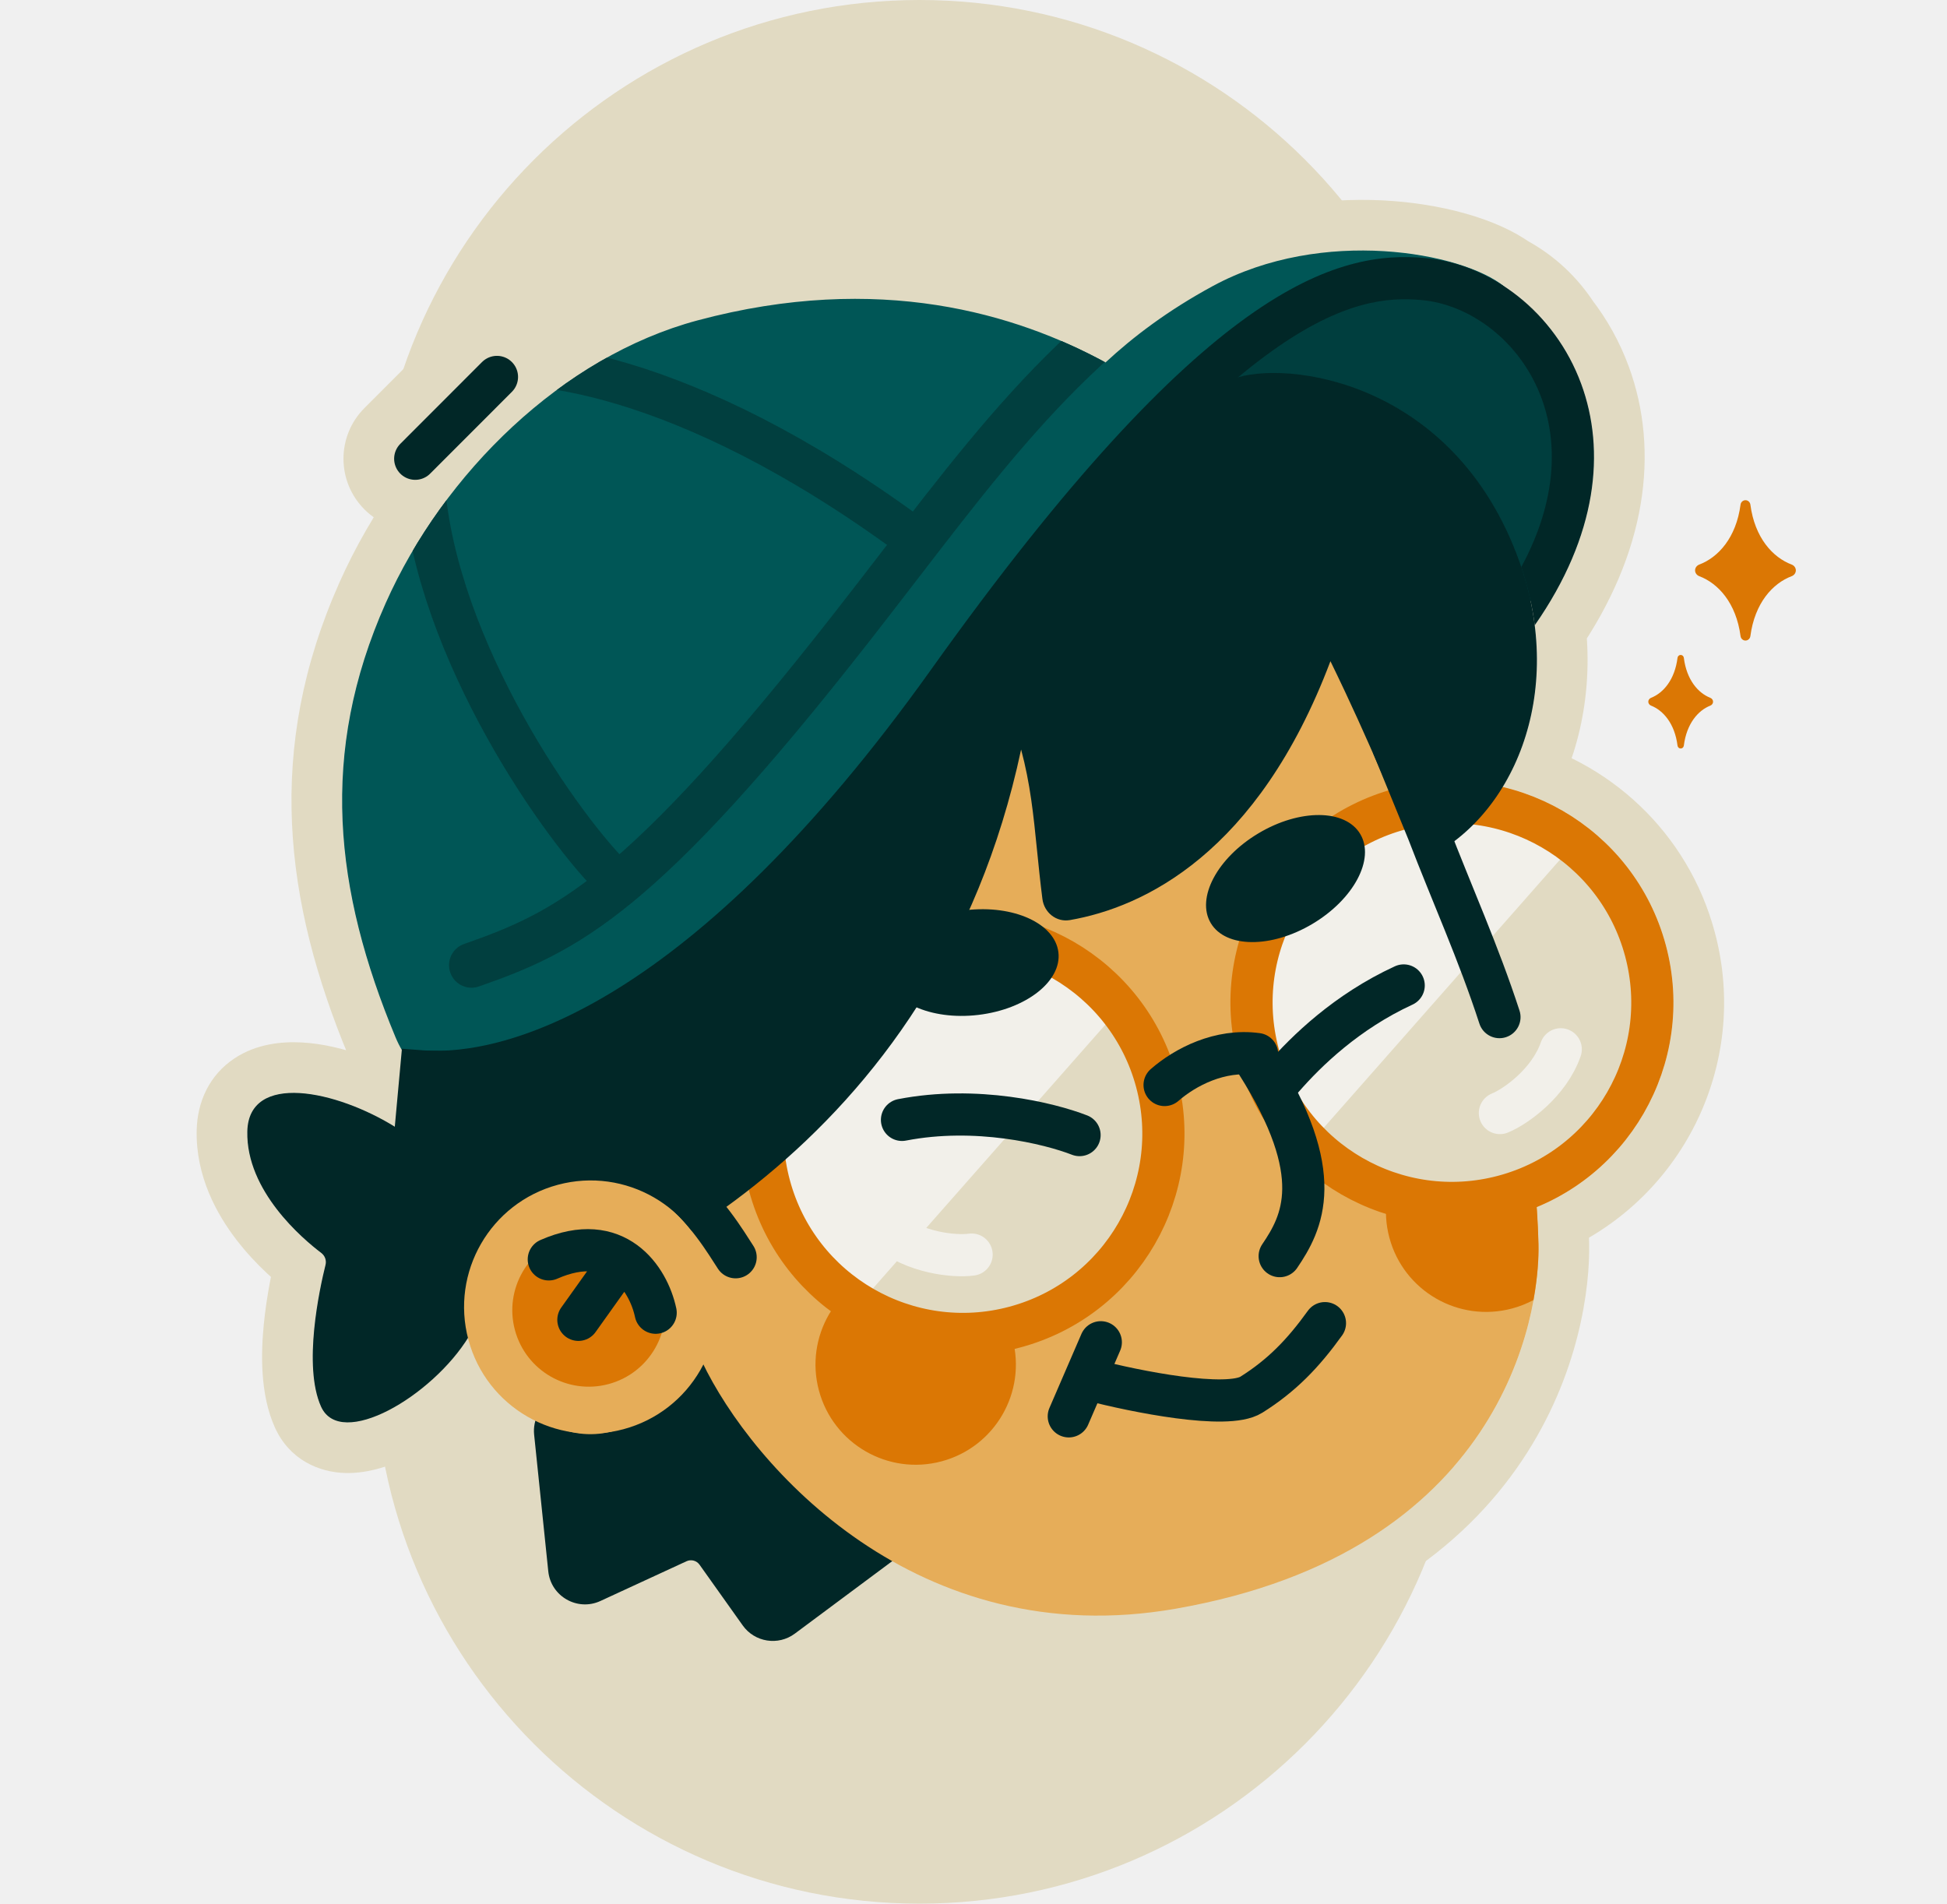
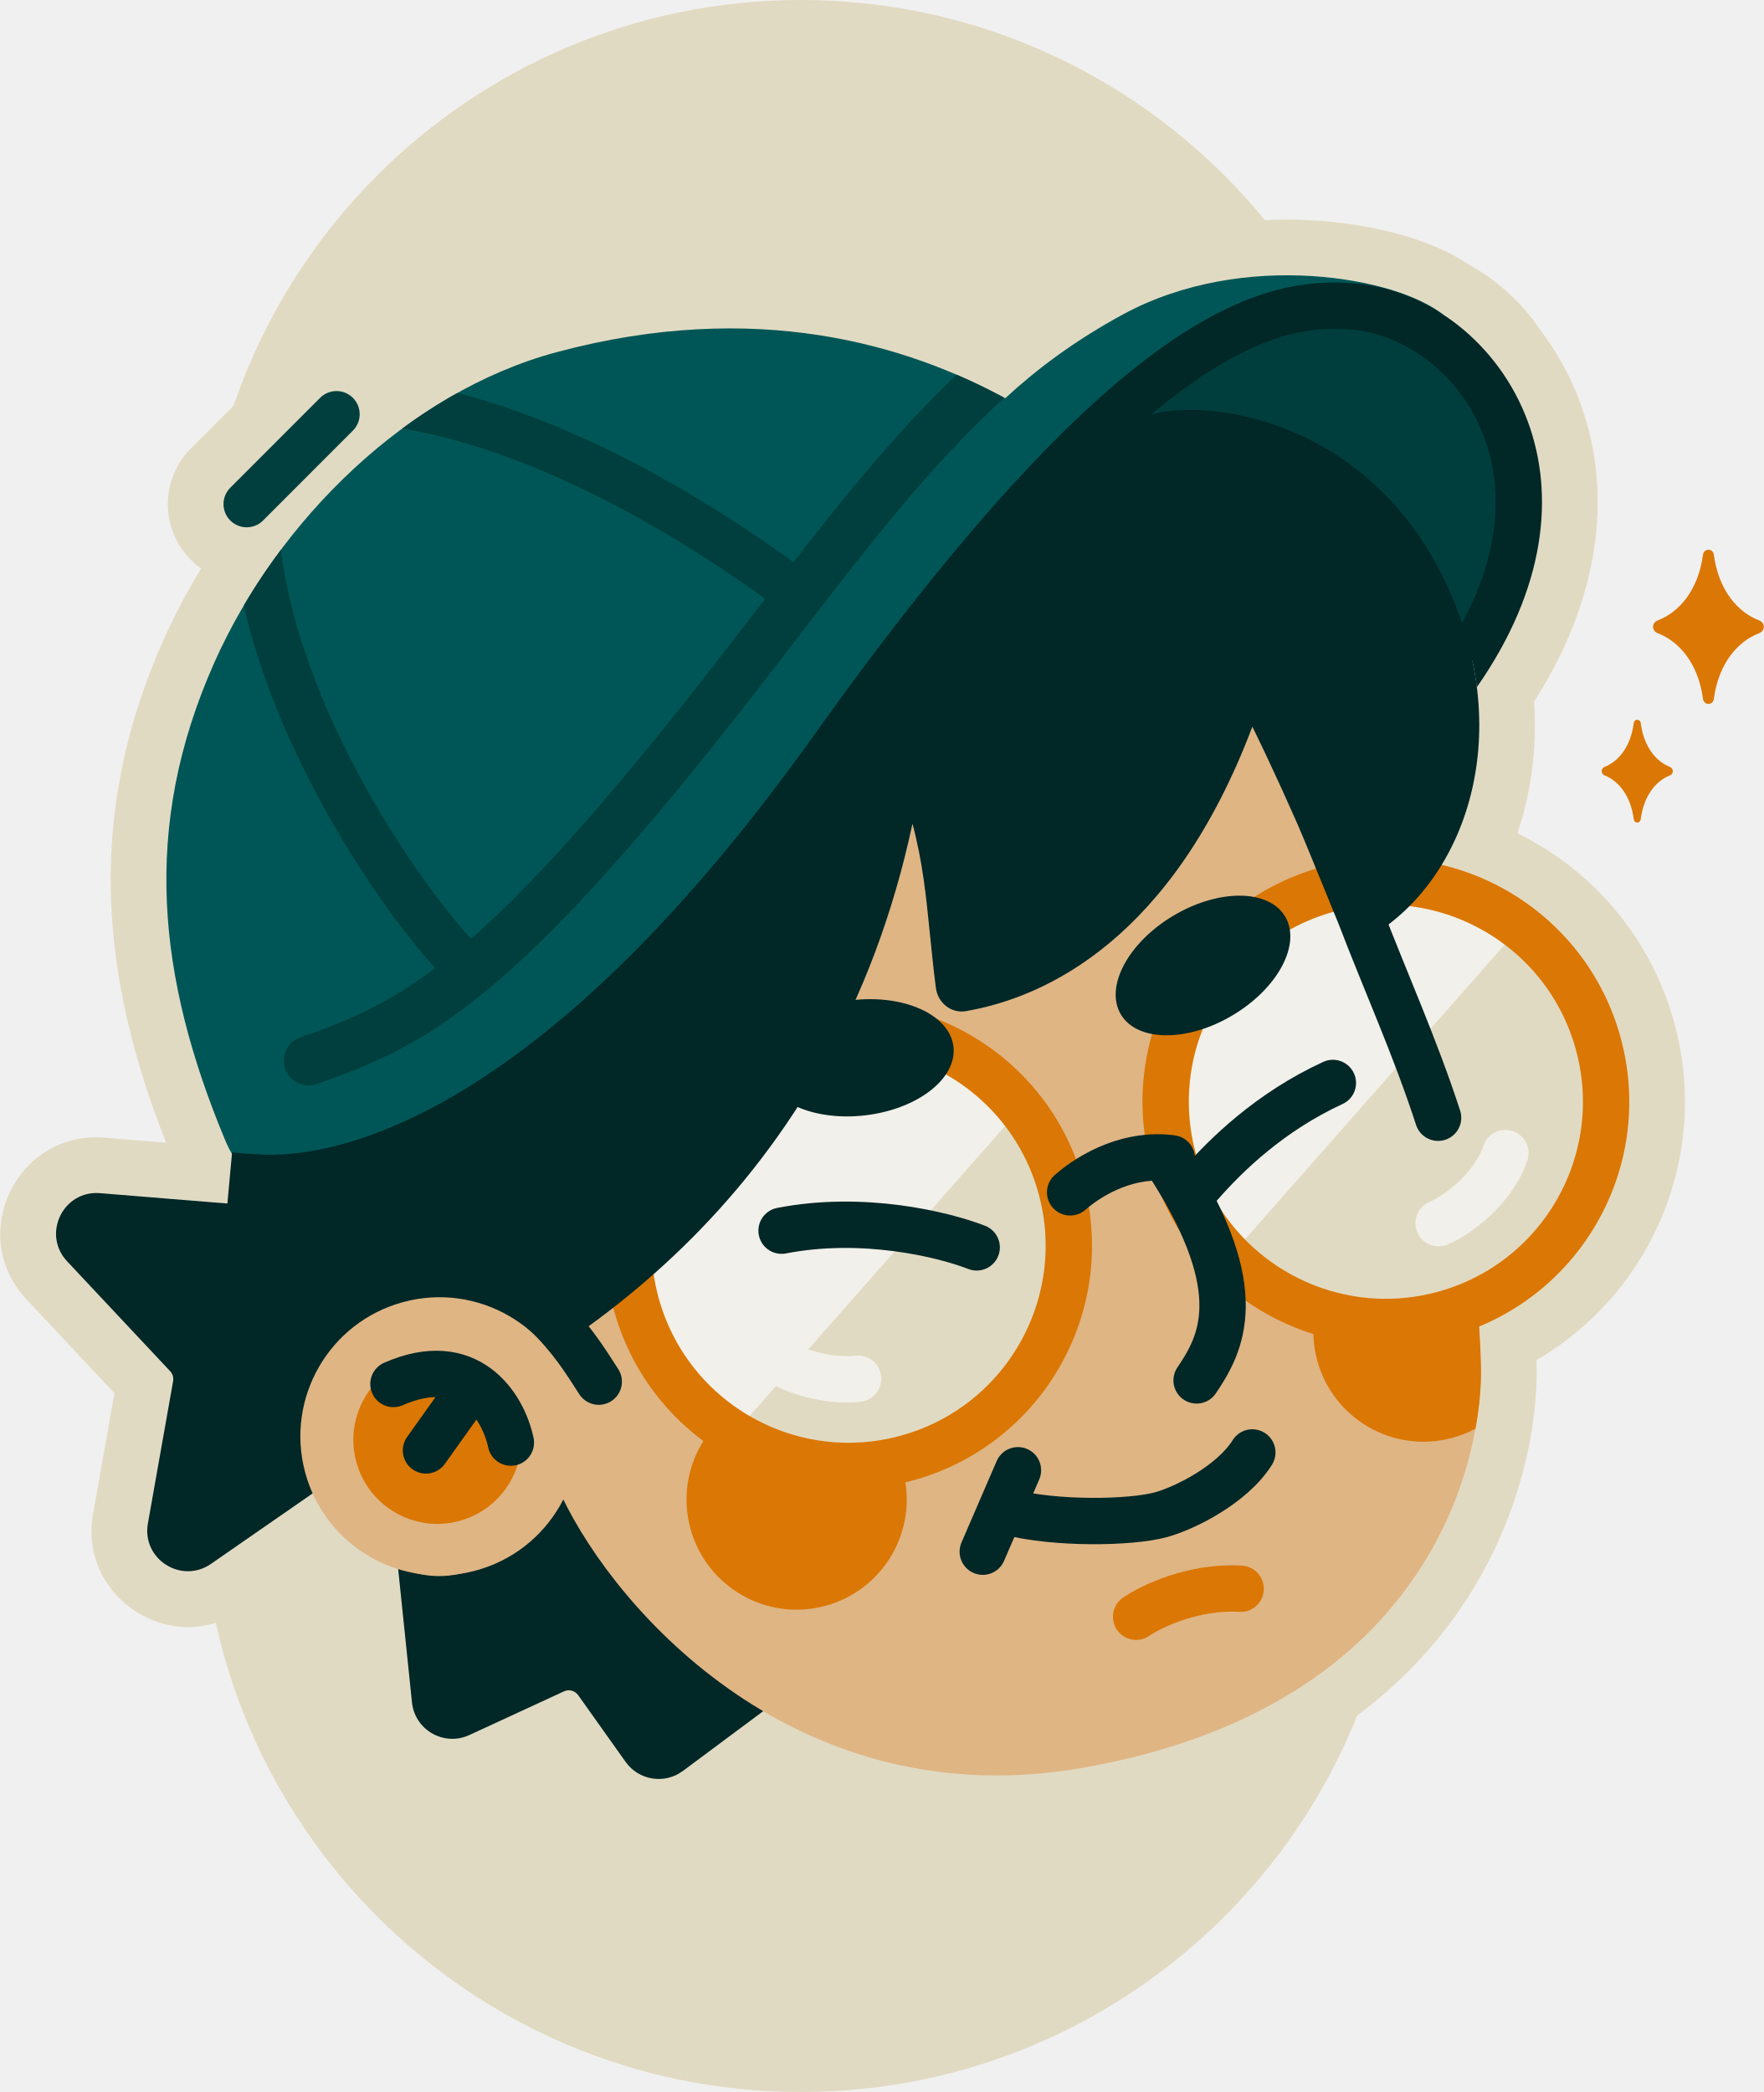
- <svg xmlns="http://www.w3.org/2000/svg" width="541" height="529" viewBox="0 0 541 529" fill="none">
-   <rect x="104" width="303" height="529" rx="151.5" fill="#E1DAC2" />
-   <mask id="path-2-outside-1_2284_8025" maskUnits="userSpaceOnUse" x="0.033" y="5.483" width="535.574" height="516.482" fill="black">
-     <rect fill="white" x="0.033" y="5.483" width="535.574" height="516.482" />
-     <path fill-rule="evenodd" clip-rule="evenodd" d="M142.228 100.6C144.518 102.888 144.519 106.599 142.232 108.888L119.519 131.62C117.232 133.909 113.521 133.911 111.231 131.623C108.941 129.335 108.94 125.625 111.228 123.335L133.94 100.604C136.228 98.314 139.938 98.312 142.228 100.6ZM426.447 173.765C428.591 190.794 424.953 206.54 417.556 218.689C438.875 223.732 456.811 240.026 462.879 262.67C470.968 292.858 455.144 323.82 427.018 335.444C427.216 338.342 427.362 341.309 427.452 344.35C427.466 344.805 427.479 345.261 427.49 345.719C427.977 366.028 417.16 431.199 326.72 447.033C295.333 452.528 268.897 445.694 247.919 433.823L220.853 453.965C216.239 457.399 209.703 456.368 206.371 451.68L194.378 434.811C193.561 433.662 192.041 433.257 190.761 433.848L166.847 444.889C160.461 447.838 153.07 443.63 152.346 436.634L148.418 398.686C148.283 397.384 148.4 396.076 148.753 394.83C139.904 390.526 132.9 382.552 130.153 372.301C130.109 372.139 130.067 371.976 130.026 371.814C119.715 388.291 94.562 402.862 89.195 390.859C84.127 379.526 88.793 358.153 90.452 351.473C90.758 350.241 90.285 348.951 89.274 348.185C84.001 344.186 68.375 330.926 68.718 314.436C69.059 297.986 93.064 302.806 109.697 313.095L111.649 291.758C111.01 290.673 110.426 289.5 109.899 288.234C92.862 247.294 88.626 209.267 107.159 167.621C123.255 131.455 156.296 99.089 193.8 89.04C244.398 75.483 282.557 87.331 307.186 100.719C314.767 93.672 324.498 86.262 337.018 79.479C366.77 63.359 404.53 69.794 417.134 78.97C423.255 82.234 427.81 86.695 431.134 91.791C434.522 96.175 437.331 101.165 439.353 106.658C446.178 125.193 443.895 148.761 426.447 173.765Z" />
-   </mask>
-   <path fill-rule="evenodd" clip-rule="evenodd" d="M142.228 100.6C144.518 102.888 144.519 106.599 142.232 108.888L119.519 131.62C117.232 133.909 113.521 133.911 111.231 131.623C108.941 129.335 108.94 125.625 111.228 123.335L133.94 100.604C136.228 98.314 139.938 98.312 142.228 100.6ZM426.447 173.765C428.591 190.794 424.953 206.54 417.556 218.689C438.875 223.732 456.811 240.026 462.879 262.67C470.968 292.858 455.144 323.82 427.018 335.444C427.216 338.342 427.362 341.309 427.452 344.35C427.466 344.805 427.479 345.261 427.49 345.719C427.977 366.028 417.16 431.199 326.72 447.033C295.333 452.528 268.897 445.694 247.919 433.823L220.853 453.965C216.239 457.399 209.703 456.368 206.371 451.68L194.378 434.811C193.561 433.662 192.041 433.257 190.761 433.848L166.847 444.889C160.461 447.838 153.07 443.63 152.346 436.634L148.418 398.686C148.283 397.384 148.4 396.076 148.753 394.83C139.904 390.526 132.9 382.552 130.153 372.301C130.109 372.139 130.067 371.976 130.026 371.814C119.715 388.291 94.562 402.862 89.195 390.859C84.127 379.526 88.793 358.153 90.452 351.473C90.758 350.241 90.285 348.951 89.274 348.185C84.001 344.186 68.375 330.926 68.718 314.436C69.059 297.986 93.064 302.806 109.697 313.095L111.649 291.758C111.01 290.673 110.426 289.5 109.899 288.234C92.862 247.294 88.626 209.267 107.159 167.621C123.255 131.455 156.296 99.089 193.8 89.04C244.398 75.483 282.557 87.331 307.186 100.719C314.767 93.672 324.498 86.262 337.018 79.479C366.77 63.359 404.53 69.794 417.134 78.97C423.255 82.234 427.81 86.695 431.134 91.791C434.522 96.175 437.331 101.165 439.353 106.658C446.178 125.193 443.895 148.761 426.447 173.765Z" fill="#E1DAC2" />
-   <path d="M142.232 108.888L152.186 118.835L152.186 118.835L142.232 108.888ZM142.228 100.6L132.282 110.555L132.282 110.555L142.228 100.6ZM119.519 131.62L109.565 121.673L109.565 121.673L119.519 131.62ZM111.231 131.623L101.285 141.578L101.285 141.578L111.231 131.623ZM111.228 123.335L121.182 133.281L121.182 133.281L111.228 123.335ZM133.94 100.604L143.895 110.55L143.895 110.55L133.94 100.604ZM417.556 218.689L405.537 211.37L395.458 227.922L414.316 232.383L417.556 218.689ZM426.447 173.765L414.907 165.712L411.809 170.152L412.485 175.523L426.447 173.765ZM427.018 335.444L421.643 322.439L412.289 326.305L412.978 336.403L427.018 335.444ZM427.452 344.35L413.386 344.767L413.386 344.781L413.387 344.796L427.452 344.35ZM427.49 345.719L413.422 346.056L413.422 346.056L427.49 345.719ZM326.72 447.033L324.294 433.172L324.294 433.172L326.72 447.033ZM247.919 433.823L254.849 421.576L246.871 417.062L239.517 422.534L247.919 433.823ZM220.853 453.965L229.254 465.254L229.254 465.254L220.853 453.965ZM206.371 451.68L194.901 459.834L194.901 459.834L206.371 451.68ZM194.378 434.811L182.909 442.965L182.909 442.965L194.378 434.811ZM190.761 433.848L184.863 421.072L184.863 421.072L190.761 433.848ZM166.847 444.889L172.745 457.666L172.746 457.666L166.847 444.889ZM152.346 436.634L166.343 435.185L166.343 435.185L152.346 436.634ZM148.418 398.686L162.415 397.237L162.415 397.237L148.418 398.686ZM148.753 394.83L162.291 398.672L165.51 387.331L154.908 382.174L148.753 394.83ZM130.026 371.814L143.668 368.363L135.584 336.407L118.097 364.349L130.026 371.814ZM89.195 390.859L102.041 385.115L102.041 385.115L89.195 390.859ZM90.452 351.473L104.109 354.865L104.109 354.865L90.452 351.473ZM89.274 348.185L97.777 336.972L97.777 336.972L89.274 348.185ZM68.718 314.436L82.787 314.729L82.787 314.729L68.718 314.436ZM109.697 313.095L102.294 325.063L121.639 337.03L123.711 314.377L109.697 313.095ZM111.649 291.758L125.662 293.039L126.075 288.524L123.775 284.617L111.649 291.758ZM109.899 288.234L122.891 282.828L122.891 282.828L109.899 288.234ZM107.159 167.621L120.016 173.343L120.016 173.343L107.159 167.621ZM307.186 100.719L300.465 113.082L309.355 117.915L316.766 111.026L307.186 100.719ZM337.018 79.479L330.314 67.106L330.314 67.106L337.018 79.479ZM417.134 78.97L408.851 90.346L409.645 90.924L410.511 91.386L417.134 78.97ZM431.134 91.791L419.347 99.479L419.655 99.951L420 100.397L431.134 91.791ZM439.353 106.658L426.148 111.52L426.148 111.52L439.353 106.658ZM152.186 118.835C159.967 111.047 159.962 98.426 152.174 90.645L132.282 110.555C129.074 107.349 129.072 102.15 132.277 98.942L152.186 118.835ZM129.474 141.566L152.186 118.835L132.277 98.942L109.565 121.673L129.474 141.566ZM101.285 141.578C109.072 149.359 121.693 149.353 129.474 141.566L109.565 121.673C112.77 118.465 117.969 118.463 121.177 121.668L101.285 141.578ZM101.273 113.389C93.492 121.176 93.497 133.797 101.285 141.578L121.177 121.668C124.386 124.874 124.388 130.073 121.182 133.281L101.273 113.389ZM123.985 90.657L101.273 113.389L121.182 133.281L143.895 110.55L123.985 90.657ZM152.174 90.645C144.387 82.865 131.766 82.87 123.985 90.657L143.895 110.55C140.689 113.758 135.49 113.76 132.282 110.555L152.174 90.645ZM429.575 226.007C438.702 211.019 442.932 192.051 440.409 172.007L412.485 175.523C414.25 189.538 411.205 202.061 405.537 211.37L429.575 226.007ZM476.471 259.028C469.012 231.187 446.95 211.182 420.795 204.995L414.316 232.383C430.8 236.282 444.611 248.865 449.286 266.312L476.471 259.028ZM432.393 348.45C466.963 334.162 486.413 296.13 476.471 259.028L449.286 266.312C455.522 289.586 443.324 313.479 421.643 322.439L432.393 348.45ZM441.518 343.932C441.422 340.712 441.267 337.565 441.057 334.486L412.978 336.403C413.164 339.119 413.301 341.905 413.386 344.767L441.518 343.932ZM441.558 345.381C441.546 344.888 441.533 344.395 441.517 343.904L413.387 344.796C413.4 345.215 413.412 345.635 413.422 346.056L441.558 345.381ZM329.147 460.894C377.856 452.367 406.648 430.125 422.892 405.889C438.797 382.159 441.855 357.765 441.558 345.381L413.422 346.056C413.612 353.981 411.505 372.328 399.513 390.219C387.861 407.605 366.024 425.866 324.294 433.172L329.147 460.894ZM240.988 446.071C264.495 459.372 294.214 467.01 329.147 460.894L324.294 433.172C296.451 438.046 273.298 432.016 254.849 421.576L240.988 446.071ZM229.254 465.254L256.32 445.112L239.517 422.534L212.451 442.676L229.254 465.254ZM194.901 459.834C202.807 470.953 218.309 473.4 229.254 465.254L212.451 442.676C214.168 441.399 216.6 441.782 217.84 443.526L194.901 459.834ZM182.909 442.965L194.901 459.834L217.84 443.526L205.847 426.657L182.909 442.965ZM196.66 446.625C191.793 448.872 186.015 447.334 182.909 442.965L205.847 426.657C201.107 419.989 192.29 417.643 184.863 421.072L196.66 446.625ZM172.746 457.666L196.66 446.624L184.863 421.072L160.948 432.113L172.746 457.666ZM138.349 438.083C140.067 454.678 157.598 464.659 172.745 457.666L160.948 432.113C163.324 431.016 166.074 432.582 166.343 435.185L138.349 438.083ZM134.421 400.135L138.349 438.083L166.343 435.185L162.415 397.237L134.421 400.135ZM135.216 390.987C134.377 393.943 134.101 397.047 134.421 400.135L162.415 397.237C162.466 397.722 162.422 398.209 162.291 398.672L135.216 390.987ZM116.56 375.943C120.407 390.299 130.237 401.473 142.599 407.485L154.908 382.174C149.571 379.579 145.392 374.805 143.745 368.659L116.56 375.943ZM116.384 375.266C116.441 375.491 116.5 375.717 116.56 375.943L143.745 368.659C143.719 368.56 143.693 368.462 143.668 368.363L116.384 375.266ZM76.349 396.603C80.38 405.619 88.629 409.186 96.112 409.333C102.678 409.463 109.055 407.148 114.144 404.555C124.495 399.282 135.349 389.836 141.955 379.279L118.097 364.349C114.392 370.27 107.513 376.347 101.369 379.478C98.21 381.087 96.648 381.194 96.666 381.195C96.837 381.198 97.873 381.252 99.199 382.031C100.659 382.89 101.595 384.117 102.041 385.115L76.349 396.603ZM76.795 348.08C75.886 351.739 74.13 359.495 73.295 368.056C72.527 375.935 72.204 387.335 76.349 396.603L102.041 385.115C101.118 383.05 100.594 378.097 101.307 370.786C101.953 364.157 103.359 357.886 104.109 354.865L76.795 348.08ZM80.772 359.397C77.422 356.857 75.708 352.458 76.795 348.08L104.109 354.865C105.809 348.024 103.149 341.045 97.777 336.972L80.772 359.397ZM54.648 314.144C54.383 326.918 60.261 337.461 65.739 344.578C71.32 351.829 77.62 357.007 80.772 359.397L97.777 336.972C95.656 335.363 91.506 331.912 88.041 327.411C84.474 322.776 82.709 318.444 82.787 314.729L54.648 314.144ZM117.101 301.128C107.476 295.174 95.034 290.285 83.85 289.686C78.314 289.39 71.258 290.051 65.135 294.121C58.176 298.747 54.815 306.145 54.648 314.144L82.787 314.729C82.791 314.503 82.559 316.334 80.716 317.559C79.71 318.228 79.759 317.652 82.346 317.79C87.409 318.061 95.285 320.727 102.294 325.063L117.101 301.128ZM123.711 314.377L125.662 293.039L97.635 290.476L95.684 311.814L123.711 314.377ZM96.907 293.641C97.667 295.466 98.536 297.222 99.522 298.898L123.775 284.617C123.484 284.124 123.185 283.533 122.891 282.828L96.907 293.641ZM94.303 161.9C73.761 208.057 78.853 250.258 96.907 293.641L122.891 282.828C106.871 244.331 103.49 210.476 120.016 173.343L94.303 161.9ZM190.158 75.448C147.772 86.805 111.767 122.657 94.303 161.9L120.016 173.343C134.742 140.252 164.82 111.374 197.442 102.633L190.158 75.448ZM313.907 88.355C286.775 73.607 244.91 60.777 190.158 75.448L197.442 102.633C243.886 90.188 278.338 101.054 300.465 113.082L313.907 88.355ZM330.314 67.106C316.686 74.49 305.997 82.611 297.605 90.412L316.766 111.026C323.536 104.733 332.31 98.034 343.722 91.852L330.314 67.106ZM425.416 67.593C416.013 60.747 400.321 56.494 384.213 55.684C367.593 54.849 348 57.524 330.314 67.106L343.722 91.852C355.788 85.314 369.952 83.147 382.8 83.793C396.161 84.464 405.651 88.016 408.851 90.346L425.416 67.593ZM442.921 84.104C438.392 77.161 432.113 71.01 423.756 66.553L410.511 91.386C414.398 93.459 417.227 96.228 419.347 99.479L442.921 84.104ZM420 100.397C422.529 103.669 424.631 107.402 426.148 111.52L452.558 101.796C450.03 94.929 446.515 88.681 442.268 83.186L420 100.397ZM426.148 111.52C431.116 125.014 430.195 143.803 414.907 165.712L437.987 181.818C457.595 153.718 461.239 125.371 452.558 101.796L426.148 111.52Z" fill="#E1DAC2" mask="url(#path-2-outside-1_2284_8025)" />
-   <path fill-rule="evenodd" clip-rule="evenodd" d="M193.8 89.041C244.398 75.483 282.557 87.331 307.186 100.719C314.767 93.673 324.498 86.262 337.018 79.479C367.483 62.974 406.344 70.115 417.996 79.634L416.971 81.698C443.416 93.274 443.91 125.377 440.099 142.117L418.153 179.093L337.394 132.467L304.581 148.832L235.513 244.717C201.558 275.557 126.636 328.454 109.899 288.235C92.862 247.295 88.626 209.267 107.159 167.622C123.255 131.455 156.296 99.09 193.8 89.041Z" fill="#005656" />
-   <mask id="mask0_2284_8025" style="mask-type:alpha" maskUnits="userSpaceOnUse" x="95" y="83" width="234" height="220">
-     <path d="M193.8 89.041C263.146 70.46 309.128 99.599 328.935 115.022L235.513 244.717C201.558 275.557 126.636 328.454 109.899 288.235C92.862 247.295 88.626 209.267 107.159 167.622C123.255 131.455 156.296 99.09 193.8 89.041Z" fill="#005656" />
-   </mask>
-   <g mask="url(#mask0_2284_8025)">
-     <path d="M344.424 66.163C295.758 92.962 272.806 128.124 236.633 174.363C178.155 249.116 157.417 258.989 131.023 268.22" stroke="#013F3F" stroke-width="12.509" stroke-linecap="round" />
-     <path d="M169.669 243.296C154.168 227.595 118.691 176.108 117.492 129.914" stroke="#013F3F" stroke-width="11.721" stroke-linecap="round" />
-     <path d="M129.872 102.378C144.496 98.459 189.614 102.297 253.093 148.995" stroke="#013F3F" stroke-width="11.721" stroke-linecap="round" />
+ <svg xmlns="http://www.w3.org/2000/svg" width="446" height="529" viewBox="0 0 446 529" fill="none">
+   <g clip-path="url(#clip0_2284_8025)">
+     <rect x="51" width="303" height="529" rx="151.5" fill="#E1DAC2" />
+     <mask id="path-2-outside-1_2284_8025" maskUnits="userSpaceOnUse" x="-53.116" y="5.522" width="535.574" height="516.482" fill="black">
+       <rect fill="white" x="-53.116" y="5.522" width="535.574" height="516.482" />
+       <path fill-rule="evenodd" clip-rule="evenodd" d="M89.23 100.599C91.519 102.887 91.521 106.597 89.233 108.887L66.521 131.618C64.233 133.908 60.522 133.91 58.233 131.622C55.943 129.334 55.941 125.623 58.229 123.334L80.941 100.602C83.229 98.312 86.94 98.311 89.23 100.599ZM57.5 304.334L25.282 301.71C15.93 300.948 10.549 312.104 16.967 318.949L43.022 346.735C43.654 347.409 43.931 348.342 43.77 349.251L37.392 385.244C35.8 394.224 45.841 400.659 53.335 395.464L79.05 377.636C83.254 387.003 91.265 393.847 100.685 396.784L104.173 430.484C104.898 437.48 112.288 441.688 118.674 438.74L142.589 427.699C143.869 427.108 145.388 427.512 146.205 428.661L158.198 445.531C161.531 450.218 168.066 451.25 172.68 447.816L192.985 432.705C214.264 445.258 241.361 452.698 273.722 447.032C364.161 431.198 374.978 366.027 374.492 345.718C374.481 345.259 374.468 344.801 374.453 344.344C374.363 341.305 374.217 338.34 374.019 335.444C402.145 323.82 417.969 292.857 409.88 262.669C403.813 240.025 385.876 223.732 364.557 218.688C371.955 206.54 375.592 190.794 373.449 173.765C390.896 148.761 393.179 125.193 386.355 106.658C384.333 101.167 381.525 96.178 378.139 91.796C374.814 86.697 370.259 82.236 364.136 78.97C351.532 69.794 313.772 63.359 284.02 79.479C271.5 86.262 261.768 93.672 254.188 100.719C229.559 87.331 191.4 75.483 140.802 89.04C103.298 99.09 70.256 131.455 54.161 167.621C35.627 209.267 39.864 247.295 56.901 288.235C57.427 289.5 58.011 290.673 58.65 291.757L57.5 304.334Z" />
+     </mask>
+     <path fill-rule="evenodd" clip-rule="evenodd" d="M89.23 100.599C91.519 102.887 91.521 106.597 89.233 108.887L66.521 131.618C64.233 133.908 60.522 133.91 58.233 131.622C55.943 129.334 55.941 125.623 58.229 123.334L80.941 100.602C83.229 98.312 86.94 98.311 89.23 100.599ZM57.5 304.334L25.282 301.71C15.93 300.948 10.549 312.104 16.967 318.949L43.022 346.735C43.654 347.409 43.931 348.342 43.77 349.251L37.392 385.244C35.8 394.224 45.841 400.659 53.335 395.464L79.05 377.636C83.254 387.003 91.265 393.847 100.685 396.784L104.173 430.484C104.898 437.48 112.288 441.688 118.674 438.74L142.589 427.699C143.869 427.108 145.388 427.512 146.205 428.661L158.198 445.531C161.531 450.218 168.066 451.25 172.68 447.816L192.985 432.705C214.264 445.258 241.361 452.698 273.722 447.032C364.161 431.198 374.978 366.027 374.492 345.718C374.481 345.259 374.468 344.801 374.453 344.344C374.363 341.305 374.217 338.34 374.019 335.444C402.145 323.82 417.969 292.857 409.88 262.669C403.813 240.025 385.876 223.732 364.557 218.688C371.955 206.54 375.592 190.794 373.449 173.765C390.896 148.761 393.179 125.193 386.355 106.658C384.333 101.167 381.525 96.178 378.139 91.796C374.814 86.697 370.259 82.236 364.136 78.97C351.532 69.794 313.772 63.359 284.02 79.479C271.5 86.262 261.768 93.672 254.188 100.719C229.559 87.331 191.4 75.483 140.802 89.04C103.298 99.09 70.256 131.455 54.161 167.621C35.627 209.267 39.864 247.295 56.901 288.235C57.427 289.5 58.011 290.673 58.65 291.757L57.5 304.334Z" fill="#E1DAC2" />
+     <path d="M89.233 108.887L79.278 98.941L79.278 98.941L89.233 108.887ZM89.23 100.599L99.176 90.644L99.176 90.644L89.23 100.599ZM66.521 131.618L56.566 121.672L56.566 121.672L66.521 131.618ZM58.233 131.622L48.286 141.576L48.286 141.576L58.233 131.622ZM58.229 123.334L68.184 133.28L68.184 133.28L58.229 123.334ZM80.941 100.602L90.896 110.549L90.896 110.549L80.941 100.602ZM25.282 301.71L26.425 287.684L26.425 287.684L25.282 301.71ZM57.5 304.334L56.357 318.36L70.245 319.491L71.513 305.616L57.5 304.334ZM16.967 318.949L27.233 309.323L27.233 309.323L16.967 318.949ZM43.022 346.735L53.288 337.11L53.287 337.11L43.022 346.735ZM43.77 349.251L29.914 346.796L29.914 346.796L43.77 349.251ZM37.392 385.244L51.248 387.7L51.248 387.7L37.392 385.244ZM53.335 395.464L45.318 383.899L45.318 383.899L53.335 395.464ZM79.05 377.636L91.889 371.875L84.954 356.42L71.033 366.071L79.05 377.636ZM100.685 396.784L114.682 395.335L113.727 386.109L104.873 383.349L100.685 396.784ZM104.173 430.484L90.176 431.933L90.176 431.933L104.173 430.484ZM118.674 438.74L124.573 451.516L124.573 451.516L118.674 438.74ZM142.589 427.699L136.69 414.923L136.69 414.923L142.589 427.699ZM146.205 428.661L157.674 420.508L157.674 420.508L146.205 428.661ZM158.198 445.531L146.729 453.684L146.729 453.684L158.198 445.531ZM172.68 447.816L181.081 459.105L181.081 459.105L172.68 447.816ZM192.985 432.705L200.135 420.585L192.084 415.835L184.584 421.416L192.985 432.705ZM273.722 447.032L271.295 433.171L271.295 433.171L273.722 447.032ZM374.492 345.718L360.423 346.055L360.423 346.055L374.492 345.718ZM374.453 344.344L360.387 344.762L360.388 344.776L360.388 344.79L374.453 344.344ZM374.019 335.444L368.644 322.439L359.29 326.305L359.98 336.403L374.019 335.444ZM364.557 218.688L352.538 211.37L342.459 227.921L361.317 232.382L364.557 218.688ZM373.449 173.765L361.908 165.712L358.811 170.151L359.487 175.522L373.449 173.765ZM386.355 106.658L399.56 101.796L399.56 101.796L386.355 106.658ZM378.139 91.796L366.351 99.482L366.659 99.954L367.004 100.4L378.139 91.796ZM364.136 78.97L355.853 90.346L356.647 90.924L357.513 91.386L364.136 78.97ZM284.02 79.479L290.724 91.852L290.724 91.852L284.02 79.479ZM254.188 100.719L247.467 113.082L256.357 117.915L263.768 111.026L254.188 100.719ZM54.161 167.621L67.018 173.343L67.018 173.343L54.161 167.621ZM56.901 288.235L69.893 282.828L69.893 282.828L56.901 288.235ZM58.65 291.757L72.664 293.039L73.076 288.524L70.776 284.617L58.65 291.757ZM99.188 118.833C106.969 111.046 106.963 98.425 99.176 90.644L79.283 110.553C76.075 107.348 76.073 102.149 79.278 98.941L99.188 118.833ZM76.475 141.565L99.188 118.833L79.278 98.941L56.566 121.672L76.475 141.565ZM48.286 141.576C56.074 149.357 68.694 149.352 76.475 141.565L56.566 121.672C59.772 118.464 64.971 118.462 68.179 121.667L48.286 141.576ZM48.274 113.387C40.493 121.175 40.499 133.795 48.286 141.576L68.179 121.667C71.387 124.873 71.389 130.072 68.184 133.28L48.274 113.387ZM70.987 90.656L48.274 113.387L68.184 133.28L90.896 110.549L70.987 90.656ZM99.176 90.644C91.388 82.863 78.768 82.868 70.987 90.656L90.896 110.549C87.691 113.757 82.491 113.759 79.283 110.553L99.176 90.644ZM24.14 315.735L56.357 318.36L58.642 290.309L26.425 287.684L24.14 315.735ZM27.233 309.323C29.62 311.869 27.618 316.019 24.14 315.735L26.425 287.684C4.243 285.877 -8.521 312.339 6.702 328.574L27.233 309.323ZM53.287 337.11L27.233 309.323L6.702 328.574L32.757 356.361L53.287 337.11ZM57.626 351.707C58.561 346.429 56.953 341.02 53.288 337.11L32.757 356.361C30.355 353.799 29.301 350.254 29.914 346.796L57.626 351.707ZM51.248 387.7L57.626 351.707L29.914 346.796L23.535 382.789L51.248 387.7ZM45.318 383.899C48.105 381.966 51.84 384.36 51.248 387.7L23.535 382.789C19.761 404.087 43.576 419.352 61.353 407.028L45.318 383.899ZM71.033 366.071L45.318 383.899L61.353 407.028L87.068 389.201L71.033 366.071ZM66.212 383.397C72.114 396.551 83.342 406.117 96.497 410.218L104.873 383.349C99.189 381.577 94.393 377.455 91.889 371.875L66.212 383.397ZM86.688 398.233L90.176 431.933L118.171 429.035L114.682 395.335L86.688 398.233ZM90.176 431.933C91.894 448.528 109.426 458.509 124.573 451.516L112.776 425.964C115.151 424.867 117.901 426.432 118.171 429.035L90.176 431.933ZM124.573 451.516L148.487 440.475L136.69 414.923L112.775 425.964L124.573 451.516ZM148.487 440.475C143.62 442.722 137.842 441.184 134.736 436.815L157.674 420.508C152.934 413.84 144.118 411.493 136.69 414.923L148.487 440.475ZM134.736 436.815L146.729 453.684L169.667 437.377L157.674 420.508L134.736 436.815ZM146.729 453.684C154.634 464.804 170.136 467.25 181.081 459.105L164.279 436.527C165.996 435.249 168.427 435.633 169.667 437.377L146.729 453.684ZM181.081 459.105L201.387 443.994L184.584 421.416L164.279 436.527L181.081 459.105ZM185.835 444.825C209.656 458.877 240.119 467.202 276.149 460.894L271.295 433.171C242.604 438.194 218.873 431.638 200.135 420.585L185.835 444.825ZM276.149 460.894C324.857 452.366 353.649 430.124 369.893 405.888C385.798 382.158 388.856 357.765 388.56 345.381L360.423 346.055C360.613 353.98 358.507 372.327 346.515 390.219C334.862 407.604 313.026 425.865 271.295 433.171L276.149 460.894ZM388.56 345.381C388.548 344.886 388.534 344.391 388.518 343.898L360.388 344.79C360.402 345.211 360.413 345.633 360.423 346.055L388.56 345.381ZM388.519 343.926C388.424 340.708 388.269 337.563 388.059 334.485L359.98 336.403C360.165 339.117 360.302 341.901 360.387 344.762L388.519 343.926ZM379.394 348.449C413.965 334.161 433.414 296.129 423.473 259.027L396.288 266.311C402.524 289.585 390.325 313.478 368.644 322.439L379.394 348.449ZM423.473 259.027C416.013 231.186 393.951 211.181 367.797 204.994L361.317 232.382C377.801 236.282 391.613 248.864 396.288 266.311L423.473 259.027ZM376.576 226.007C385.703 211.019 389.934 192.051 387.411 172.007L359.487 175.522C361.251 189.537 358.206 202.061 352.538 211.37L376.576 226.007ZM384.989 181.817C404.596 153.718 408.241 125.371 399.56 101.796L373.149 111.521C378.118 125.015 377.196 143.803 361.908 165.712L384.989 181.817ZM399.56 101.796C397.032 94.932 393.519 88.685 389.274 83.192L367.004 100.4C369.531 103.672 371.633 107.403 373.149 111.521L399.56 101.796ZM389.926 84.11C385.398 77.165 379.117 71.012 370.758 66.553L357.513 91.386C361.401 93.46 364.231 96.23 366.351 99.482L389.926 84.11ZM372.418 67.593C363.015 60.748 347.323 56.494 331.215 55.684C314.595 54.849 295.002 57.524 277.316 67.106L290.724 91.852C302.79 85.314 316.954 83.147 329.802 83.793C343.163 84.465 352.653 88.016 355.853 90.346L372.418 67.593ZM277.316 67.106C263.688 74.49 252.999 82.611 244.607 90.412L263.768 111.026C270.538 104.734 279.312 98.035 290.724 91.852L277.316 67.106ZM260.908 88.356C233.777 73.607 191.912 60.777 137.16 75.448L144.444 102.633C190.888 90.189 225.34 101.054 247.467 113.082L260.908 88.356ZM137.16 75.448C94.774 86.805 58.769 122.657 41.305 161.9L67.018 173.343C81.744 140.252 111.822 111.374 144.444 102.633L137.16 75.448ZM41.305 161.9C20.763 208.057 25.855 250.258 43.909 293.641L69.893 282.828C53.873 244.331 50.492 210.477 67.018 173.343L41.305 161.9ZM43.909 293.641C44.668 295.466 45.537 297.222 46.524 298.897L70.776 284.617C70.486 284.124 70.186 283.533 69.893 282.828L43.909 293.641ZM44.636 290.476L43.486 303.053L71.513 305.616L72.664 293.039L44.636 290.476Z" fill="#E1DAC2" mask="url(#path-2-outside-1_2284_8025)" />
+     <path fill-rule="evenodd" clip-rule="evenodd" d="M140.802 89.039C191.4 75.481 229.559 87.329 254.188 100.717C261.768 93.671 271.5 86.26 284.02 79.477C314.485 62.971 353.346 70.114 364.998 79.632L363.972 81.696C390.418 93.272 390.912 125.375 387.101 142.115L365.155 179.091L284.396 132.465L251.583 148.83L182.515 244.715C148.56 275.555 73.638 328.452 56.901 288.233C39.864 247.293 35.628 209.265 54.161 167.62C70.257 131.453 103.298 99.088 140.802 89.039Z" fill="#005656" />
+     <mask id="mask0_2284_8025" style="mask-type:alpha" maskUnits="userSpaceOnUse" x="42" y="83" width="234" height="220">
+       <path d="M140.802 89.039C210.148 70.457 256.13 99.597 275.937 115.02L182.515 244.715C148.56 275.555 73.638 328.452 56.901 288.233C39.864 247.293 35.628 209.265 54.161 167.62C70.257 131.453 103.298 99.088 140.802 89.039Z" fill="#005656" />
+     </mask>
+     <g mask="url(#mask0_2284_8025)">
+       <path d="M291.426 66.161C242.76 92.96 219.807 128.123 183.635 174.361C125.157 249.114 104.419 258.987 78.025 268.218" stroke="#013F3F" stroke-width="12.509" stroke-linecap="round" />
+       <path d="M116.671 243.295C101.17 227.593 65.693 176.106 64.494 129.912" stroke="#013F3F" stroke-width="11.721" stroke-linecap="round" />
+       <path d="M76.874 102.376C91.498 98.457 136.616 102.295 200.095 148.993" stroke="#013F3F" stroke-width="11.721" stroke-linecap="round" />
+     </g>
+     <path d="M349.417 77.888C308.677 73.029 283.12 108.798 275.435 127.29L365.157 179.091L387.104 142.115C391.516 122.731 390.157 82.747 349.417 77.888Z" fill="#012727" fill-opacity="0.5" />
+     <path d="M104.173 430.483L100.245 392.536C100.034 390.496 100.44 388.439 101.409 386.632L113.237 364.583C114.729 361.801 117.418 359.862 120.528 359.324L178.132 349.369C183.359 348.465 188.412 351.697 189.785 356.821L205.468 415.348C206.556 419.408 205.056 423.721 201.684 426.23L172.68 447.815C168.066 451.249 161.53 450.217 158.198 445.53L146.205 428.66C145.388 427.511 143.869 427.107 142.588 427.698L118.674 438.739C112.288 441.687 104.897 437.479 104.173 430.483Z" fill="#012727" />
+     <path d="M108.406 320.695C125.885 320.259 126.151 308.609 128.65 319.822L140.957 311.973L163.698 269.475L230.133 183.416L314.34 160.853L337.911 220.52C351.355 255.597 373.3 295.981 374.492 345.717C374.979 366.027 364.162 431.198 273.722 447.032C201.858 459.614 155.951 407.562 142.074 378.415C115.124 413.698 90.848 396.692 79.777 372.355C68.705 348.018 86.558 321.241 108.406 320.695Z" fill="#DFB584" />
+     <path fill-rule="evenodd" clip-rule="evenodd" d="M374.49 345.718C374.187 333.044 372.916 321.662 370.968 311.158C365.413 308.758 359.04 308.145 352.741 309.832C337.89 313.812 329.077 329.076 333.057 343.927C337.036 358.778 352.3 367.591 367.151 363.611C369.264 363.045 371.255 362.251 373.104 361.261C374.257 354.863 374.58 349.47 374.49 345.718ZM208.644 406.083C223.495 402.104 232.308 386.84 228.329 371.989C224.35 357.138 209.085 348.325 194.234 352.304C179.384 356.284 170.571 371.548 174.55 386.399C178.529 401.25 193.794 410.063 208.644 406.083Z" fill="#DB7704" />
+     <ellipse cx="214.578" cy="315.001" rx="55.676" ry="55.676" transform="rotate(-15 214.578 315.001)" fill="#F2F0EA" />
+     <ellipse cx="214.578" cy="315.001" rx="55.676" ry="55.676" transform="rotate(-15 214.578 315.001)" fill="#F2F0EA" />
+     <mask id="mask1_2284_8025" style="mask-type:alpha" maskUnits="userSpaceOnUse" x="158" y="259" width="113" height="112">
+       <ellipse cx="214.579" cy="315" rx="55.676" ry="55.676" transform="rotate(-15 214.579 315)" fill="#F2F0EA" />
+     </mask>
+     <g mask="url(#mask1_2284_8025)">
+       <path d="M269.092 267.781L168.478 381.959L185.086 418.464L311.154 359.656L269.092 267.781Z" fill="#E1DAC2" />
+     </g>
+     <ellipse cx="350.441" cy="278.596" rx="55.676" ry="55.676" transform="rotate(-15 350.441 278.596)" fill="#F2F0EA" />
+     <mask id="mask2_2284_8025" style="mask-type:alpha" maskUnits="userSpaceOnUse" x="294" y="222" width="113" height="113">
+       <ellipse cx="350.44" cy="278.596" rx="55.676" ry="55.676" transform="rotate(-15 350.44 278.596)" fill="#F2F0EA" />
+     </mask>
+     <g mask="url(#mask2_2284_8025)">
+       <path d="M393.807 223.746L293.193 337.924L309.801 374.429L435.868 315.621L393.807 223.746Z" fill="#E1DAC2" />
+     </g>
+     <ellipse cx="214.578" cy="315.001" rx="55.676" ry="55.676" transform="rotate(-15 214.578 315.001)" stroke="#DB7704" stroke-width="11.721" stroke-linecap="round" />
+     <ellipse cx="350.441" cy="278.596" rx="55.676" ry="55.676" transform="rotate(-15 350.441 278.596)" stroke="#DB7704" stroke-width="11.721" stroke-linecap="round" />
+     <path d="M62.375 127.476L85.088 104.744" stroke="#013F3F" stroke-width="11.721" stroke-linecap="round" />
+     <path fill-rule="evenodd" clip-rule="evenodd" d="M101.048 362.386L53.337 395.462C45.843 400.658 35.802 394.222 37.394 385.243L43.772 349.25C43.933 348.34 43.656 347.408 43.024 346.734L16.969 318.948C10.551 312.103 15.932 300.947 25.284 301.709L57.766 304.355C58.515 298.182 59.621 293.305 60.476 291.825L86.431 292.454L126.992 274.002L176.207 231.236L225.307 171.058C241.909 150.935 278.01 109.61 289.595 105.293C304.076 99.896 351.083 105.502 369.17 156.021C382.419 193.026 367.18 227.846 342.136 239.107C337.215 229.155 333.796 221.373 330.176 213.132C326.487 204.736 322.589 195.864 316.681 183.737C296.449 237.307 264.626 252.142 244.286 255.678C240.521 256.332 237.131 253.589 236.648 249.799C236.03 244.949 235.581 240.497 235.154 236.265C234.167 226.475 233.3 217.87 230.731 208.284C210.88 301.271 145.108 343.357 101.048 362.386Z" fill="#012727" />
+     <path d="M270.6 301.506C276.319 296.521 285.96 291.482 296.301 292.91" stroke="#012727" stroke-width="11.721" stroke-linecap="round" />
+     <path d="M337.033 273.846C321.184 281.145 310.025 292.022 303.482 299.521" stroke="#012727" stroke-width="11.721" stroke-linecap="round" />
+     <path d="M254.914 382.31C266.873 385.425 285.786 385.108 293.485 383.045C299.38 381.466 311.535 375.481 316.666 367.28M257.403 371.783L248.509 392.369" stroke="#012727" stroke-width="11.721" stroke-linecap="round" />
+     <ellipse cx="304.197" cy="244.141" rx="24.175" ry="14.652" transform="rotate(-30.8067 304.197 244.141)" fill="#012727" />
+     <ellipse cx="217.087" cy="267.482" rx="24.175" ry="14.652" transform="rotate(-6.71871 217.087 267.482)" fill="#012727" />
+     <path d="M363.77 309.298C368.213 307.489 377.449 300.87 380.674 291.586" stroke="#F2F0EA" stroke-width="11.721" stroke-linecap="round" />
+     <path d="M216.971 348.632C212.219 349.287 200.911 348.173 193.476 341.745" stroke="#F2F0EA" stroke-width="11.721" stroke-linecap="round" />
+     <path d="M343.776 231.084L349.249 228.986L349.225 228.926L349.201 228.866L343.776 231.084ZM358.07 284.454C359.071 287.532 362.377 289.216 365.456 288.215C368.534 287.215 370.218 283.908 369.217 280.83L358.07 284.454ZM349.201 228.866L339.422 204.942L328.572 209.377L338.351 233.301L349.201 228.866ZM369.217 280.83C363.331 262.723 355.762 245.98 349.249 228.986L338.304 233.181C345.169 251.095 352.285 266.657 358.07 284.454L369.217 280.83Z" fill="#012727" />
+     <ellipse cx="111.121" cy="363.199" rx="35.164" ry="35.164" transform="rotate(-15 111.121 363.199)" fill="#DFB584" />
+     <path d="M151.401 349.372C148.848 345.506 143.174 335.65 133.633 328.347" stroke="#012727" stroke-width="11.721" stroke-linecap="round" />
+     <path d="M302.58 349.06C308.863 339.793 315.925 326.524 296.21 295.402" stroke="#012727" stroke-width="11.721" stroke-linecap="round" />
+     <path d="M246.969 315.422C238.502 312.129 218.221 307.199 197.633 311.198" stroke="#012727" stroke-width="11.721" stroke-linecap="round" />
+     <path fill-rule="evenodd" clip-rule="evenodd" d="M215.279 192.839C253.156 139.741 280.366 111.89 300.421 97.552C320.154 83.443 332.775 82.533 342.051 83.381C355.427 84.604 369.472 94.73 375.355 110.707C379.855 122.929 379.699 139.088 369.709 157.577C371.555 163.051 372.78 168.47 373.447 173.765C390.896 148.761 393.179 125.192 386.354 106.657C379.005 86.698 361.27 73.369 343.118 71.709C330.937 70.594 315.536 72.336 293.604 88.017C271.993 103.468 243.893 132.543 205.737 186.032C139.278 279.196 87.762 293.678 64.444 291.868L58.68 291.42L58.154 297.177L56.803 311.949L56.364 316.753L60.994 318.108C64.85 319.236 67.18 316.4 67.656 315.715C68.258 314.848 68.53 313.985 68.636 313.634C68.894 312.779 69.043 311.828 69.142 311.079C69.353 309.472 69.495 307.426 69.595 305.528C69.626 304.919 69.654 304.311 69.679 303.718C100.195 303.066 152.283 281.148 215.279 192.839Z" fill="#012727" />
+     <ellipse cx="110.599" cy="364.095" rx="21.245" ry="21.245" transform="rotate(-15 110.599 364.095)" fill="#DB7704" />
+     <path d="M129.182 364.788C127.154 355.207 118.145 341.751 99.49 349.964M107.714 366.763L117.634 352.851" stroke="#012727" stroke-width="11.721" stroke-linecap="round" />
+     <path d="M287.284 408.823C291.159 406.166 301.869 401.03 313.714 401.741" stroke="#DB7704" stroke-width="11.721" stroke-linecap="round" />
+     <path d="M430.635 140.223C429.421 149.437 424.427 154.895 419.172 156.881C418.489 157.139 418 157.77 418 158.5C418 159.23 418.489 159.861 419.172 160.119C424.427 162.105 429.421 167.563 430.635 176.777C430.726 177.467 431.304 178 432 178C432.696 178 433.274 177.467 433.365 176.777C434.579 167.563 439.573 162.105 444.828 160.119C445.511 159.861 446 159.23 446 158.5C446 157.77 445.511 157.139 444.828 156.881C439.573 154.895 434.579 149.437 433.365 140.223C433.274 139.533 432.696 139 432 139C431.304 139 430.726 139.533 430.635 140.223Z" fill="#DB7704" />
+     <path d="M413.126 182.786C412.354 188.932 409.152 192.577 405.778 193.911C405.325 194.09 405 194.513 405 195C405 195.487 405.325 195.91 405.778 196.089C409.152 197.423 412.354 201.068 413.126 207.214C413.182 207.657 413.553 208 414 208C414.447 208 414.818 207.657 414.874 207.214C415.646 201.068 418.848 197.423 422.222 196.089C422.675 195.91 423 195.487 423 195C423 194.513 422.675 194.09 422.222 193.911C418.848 192.577 415.646 188.932 414.874 182.786C414.818 182.343 414.447 182 414 182C413.553 182 413.182 182.343 413.126 182.786Z" fill="#DB7704" />
  </g>
-   <path d="M402.415 77.889C361.675 73.03 336.119 108.799 328.433 127.291L418.155 179.092L440.102 142.116C444.514 122.732 443.155 82.748 402.415 77.889Z" fill="#012727" fill-opacity="0.5" />
-   <path d="M152.345 436.635L148.417 398.687C148.206 396.647 148.611 394.591 149.581 392.783L161.409 370.734C162.9 367.953 165.59 366.013 168.7 365.476L226.304 355.52C231.531 354.617 236.584 357.848 237.957 362.972L253.64 421.499C254.728 425.559 253.228 429.872 249.856 432.382L220.852 453.966C216.238 457.4 209.702 456.369 206.37 451.681L194.377 434.812C193.56 433.663 192.04 433.258 190.76 433.849L166.846 444.89C160.46 447.838 153.069 443.631 152.345 436.635Z" fill="#012727" />
-   <path d="M161.406 320.697C178.885 320.261 179.151 308.611 181.65 319.824L193.957 311.975L216.698 269.477L283.133 183.418L367.34 160.855L390.911 220.522C404.355 255.599 426.3 295.983 427.492 345.719C427.979 366.029 417.162 431.2 326.722 447.034C254.858 459.616 208.951 407.564 195.074 378.417C168.124 413.7 143.848 396.694 132.777 372.357C121.705 348.02 139.558 321.242 161.406 320.697Z" fill="#E6AD59" />
-   <path fill-rule="evenodd" clip-rule="evenodd" d="M427.489 345.719C427.185 333.045 425.915 321.664 423.967 311.159C418.412 308.76 412.038 308.146 405.74 309.834C390.889 313.813 382.076 329.078 386.055 343.928C390.034 358.779 405.299 367.592 420.15 363.613C422.263 363.047 424.254 362.252 426.103 361.262C427.256 354.864 427.579 349.471 427.489 345.719ZM261.642 406.085C276.493 402.106 285.306 386.841 281.327 371.99C277.348 357.14 262.083 348.327 247.232 352.306C232.382 356.285 223.569 371.55 227.548 386.401C231.527 401.251 246.792 410.064 261.642 406.085Z" fill="#DB7704" />
-   <ellipse cx="267.577" cy="315.002" rx="55.676" ry="55.676" transform="rotate(-15 267.577 315.002)" fill="#F2F0EA" />
-   <ellipse cx="267.577" cy="315.002" rx="55.676" ry="55.676" transform="rotate(-15 267.577 315.002)" fill="#F2F0EA" />
-   <mask id="mask1_2284_8025" style="mask-type:alpha" maskUnits="userSpaceOnUse" x="211" y="259" width="113" height="112">
-     <ellipse cx="267.577" cy="315.002" rx="55.676" ry="55.676" transform="rotate(-15 267.577 315.002)" fill="#F2F0EA" />
-   </mask>
-   <g mask="url(#mask1_2284_8025)">
-     <path d="M322.09 267.782L221.477 381.96L238.084 418.465L364.152 359.657L322.09 267.782Z" fill="#E1DAC2" />
-   </g>
-   <ellipse cx="403.439" cy="278.597" rx="55.676" ry="55.676" transform="rotate(-15 403.439 278.597)" fill="#F2F0EA" />
-   <mask id="mask2_2284_8025" style="mask-type:alpha" maskUnits="userSpaceOnUse" x="347" y="222" width="113" height="113">
-     <ellipse cx="403.44" cy="278.597" rx="55.676" ry="55.676" transform="rotate(-15 403.44 278.597)" fill="#F2F0EA" />
-   </mask>
-   <g mask="url(#mask2_2284_8025)">
-     <path d="M446.807 223.748L346.193 337.926L362.801 374.431L488.868 315.623L446.807 223.748Z" fill="#E1DAC2" />
-   </g>
-   <ellipse cx="267.577" cy="315.002" rx="55.676" ry="55.676" transform="rotate(-15 267.577 315.002)" stroke="#DB7704" stroke-width="11.721" stroke-linecap="round" />
-   <ellipse cx="403.439" cy="278.597" rx="55.676" ry="55.676" transform="rotate(-15 403.439 278.597)" stroke="#DB7704" stroke-width="11.721" stroke-linecap="round" />
-   <path d="M115.375 127.478L138.087 104.746" stroke="#012727" stroke-width="11.721" stroke-linecap="round" />
-   <path fill-rule="evenodd" clip-rule="evenodd" d="M130.268 371.424C120.114 388.06 94.605 402.958 89.195 390.86C84.128 379.527 88.793 358.154 90.453 351.474C90.759 350.242 90.286 348.952 89.275 348.186C84.001 344.187 68.375 330.927 68.718 314.437C69.062 297.879 93.382 302.871 110.026 313.301C110.466 303.27 112.235 293.974 113.475 291.826L139.43 292.456L179.991 274.003L229.206 231.238L278.306 171.059C294.908 150.937 331.009 109.612 342.594 105.294C357.075 99.897 404.082 105.504 422.169 156.023C435.418 193.028 420.179 227.847 395.134 239.109C390.214 229.157 386.795 221.375 383.175 213.134C379.486 204.738 375.588 195.866 369.68 183.738C349.448 237.308 317.625 252.144 297.285 255.679C293.52 256.334 290.13 253.591 289.647 249.801C289.029 244.951 288.58 240.498 288.153 236.267C287.166 226.476 286.298 217.872 283.73 208.285C259.809 320.338 169.205 358.477 130.268 371.424Z" fill="#012727" />
-   <path d="M323.598 301.507C329.317 296.522 338.958 291.483 349.299 292.911" stroke="#012727" stroke-width="11.721" stroke-linecap="round" />
-   <path d="M390.033 273.847C374.184 281.146 363.025 292.023 356.482 299.522" stroke="#012727" stroke-width="11.721" stroke-linecap="round" />
-   <path d="M303.382 383.525C315.341 386.641 340.946 391.814 347.698 387.577C356.139 382.282 362.077 376.14 368.155 367.686M305.871 372.999L296.976 393.584" stroke="#012727" stroke-width="11.721" stroke-linecap="round" />
-   <ellipse cx="357.197" cy="244.142" rx="24.175" ry="14.652" transform="rotate(-30.8067 357.197 244.142)" fill="#012727" />
-   <ellipse cx="270.085" cy="267.484" rx="24.175" ry="14.652" transform="rotate(-6.71871 270.085 267.484)" fill="#012727" />
-   <path d="M416.768 309.299C421.211 307.49 430.447 300.872 433.672 291.587" stroke="#F2F0EA" stroke-width="11.721" stroke-linecap="round" />
-   <path d="M269.971 348.633C265.219 349.289 253.911 348.175 246.476 341.747" stroke="#F2F0EA" stroke-width="11.721" stroke-linecap="round" />
-   <path d="M396.776 231.085L402.249 228.988L402.225 228.927L402.201 228.868L396.776 231.085ZM411.07 284.455C412.071 287.533 415.377 289.218 418.456 288.217C421.534 287.216 423.218 283.91 422.217 280.832L411.07 284.455ZM402.201 228.868L392.422 204.943L381.572 209.378L391.351 233.303L402.201 228.868ZM422.217 280.832C416.331 262.725 408.762 245.981 402.249 228.988L391.304 233.183C398.169 251.097 405.285 266.658 411.07 284.455L422.217 280.832Z" fill="#012727" />
-   <ellipse cx="164.119" cy="363.201" rx="35.164" ry="35.164" transform="rotate(-15 164.119 363.201)" fill="#E6AD59" />
-   <path d="M204.401 349.373C201.848 345.507 196.174 335.651 186.633 328.348" stroke="#012727" stroke-width="11.721" stroke-linecap="round" />
-   <path d="M355.578 349.062C361.861 339.794 368.923 326.525 349.208 295.404" stroke="#012727" stroke-width="11.721" stroke-linecap="round" />
-   <path d="M299.967 315.424C291.5 312.131 271.219 307.201 250.631 311.2" stroke="#012727" stroke-width="11.721" stroke-linecap="round" />
-   <path fill-rule="evenodd" clip-rule="evenodd" d="M268.279 192.841C306.156 139.744 333.366 111.893 353.421 97.554C373.154 83.446 385.775 82.535 395.051 83.383C408.427 84.607 422.472 94.733 428.355 110.71C432.855 122.931 432.699 139.09 422.71 157.58C424.555 163.053 425.78 168.473 426.447 173.768C443.896 148.763 446.179 125.195 439.354 106.66C432.005 86.7 414.27 73.371 396.118 71.711C383.937 70.597 368.536 72.339 346.604 88.019C324.993 103.47 296.893 132.545 258.737 186.034C192.278 279.198 140.762 293.681 117.444 291.87L111.68 291.423L111.154 297.179L109.803 311.951L109.364 316.756L113.994 318.11C117.85 319.238 120.18 316.403 120.656 315.717C121.258 314.85 121.53 313.988 121.636 313.636C121.894 312.781 122.043 311.83 122.142 311.082C122.353 309.474 122.495 307.429 122.595 305.53C122.626 304.922 122.655 304.313 122.679 303.721C153.195 303.069 205.283 281.15 268.279 192.841Z" fill="#012727" />
-   <ellipse cx="163.597" cy="364.097" rx="21.245" ry="21.245" transform="rotate(-15 163.597 364.097)" fill="#DB7704" />
-   <path d="M182.182 364.788C180.154 355.208 171.145 341.752 152.49 349.965M160.714 366.764L170.634 352.852" stroke="#012727" stroke-width="11.721" stroke-linecap="round" />
-   <path d="M483.635 140.223C482.421 149.437 477.427 154.895 472.172 156.881C471.489 157.139 471 157.77 471 158.5C471 159.23 471.489 159.861 472.172 160.119C477.427 162.105 482.421 167.563 483.635 176.777C483.726 177.467 484.304 178 485 178C485.696 178 486.274 177.467 486.365 176.777C487.579 167.563 492.573 162.105 497.828 160.119C498.511 159.861 499 159.23 499 158.5C499 157.77 498.511 157.139 497.828 156.881C492.573 154.895 487.579 149.437 486.365 140.223C486.274 139.533 485.696 139 485 139C484.304 139 483.726 139.533 483.635 140.223Z" fill="#DB7704" />
-   <path d="M466.126 182.786C465.354 188.932 462.152 192.577 458.778 193.911C458.325 194.09 458 194.513 458 195C458 195.487 458.325 195.91 458.778 196.089C462.152 197.423 465.354 201.068 466.126 207.214C466.182 207.657 466.553 208 467 208C467.447 208 467.818 207.657 467.874 207.214C468.646 201.068 471.848 197.423 475.222 196.089C475.675 195.91 476 195.487 476 195C476 194.513 475.675 194.09 475.222 193.911C471.848 192.577 468.646 188.932 467.874 182.786C467.818 182.343 467.447 182 467 182C466.553 182 466.182 182.343 466.126 182.786Z" fill="#DB7704" />
+   <defs>
+     <clipPath id="clip0_2284_8025">
+       <rect width="446" height="529" fill="white" />
+     </clipPath>
+   </defs>
</svg>
